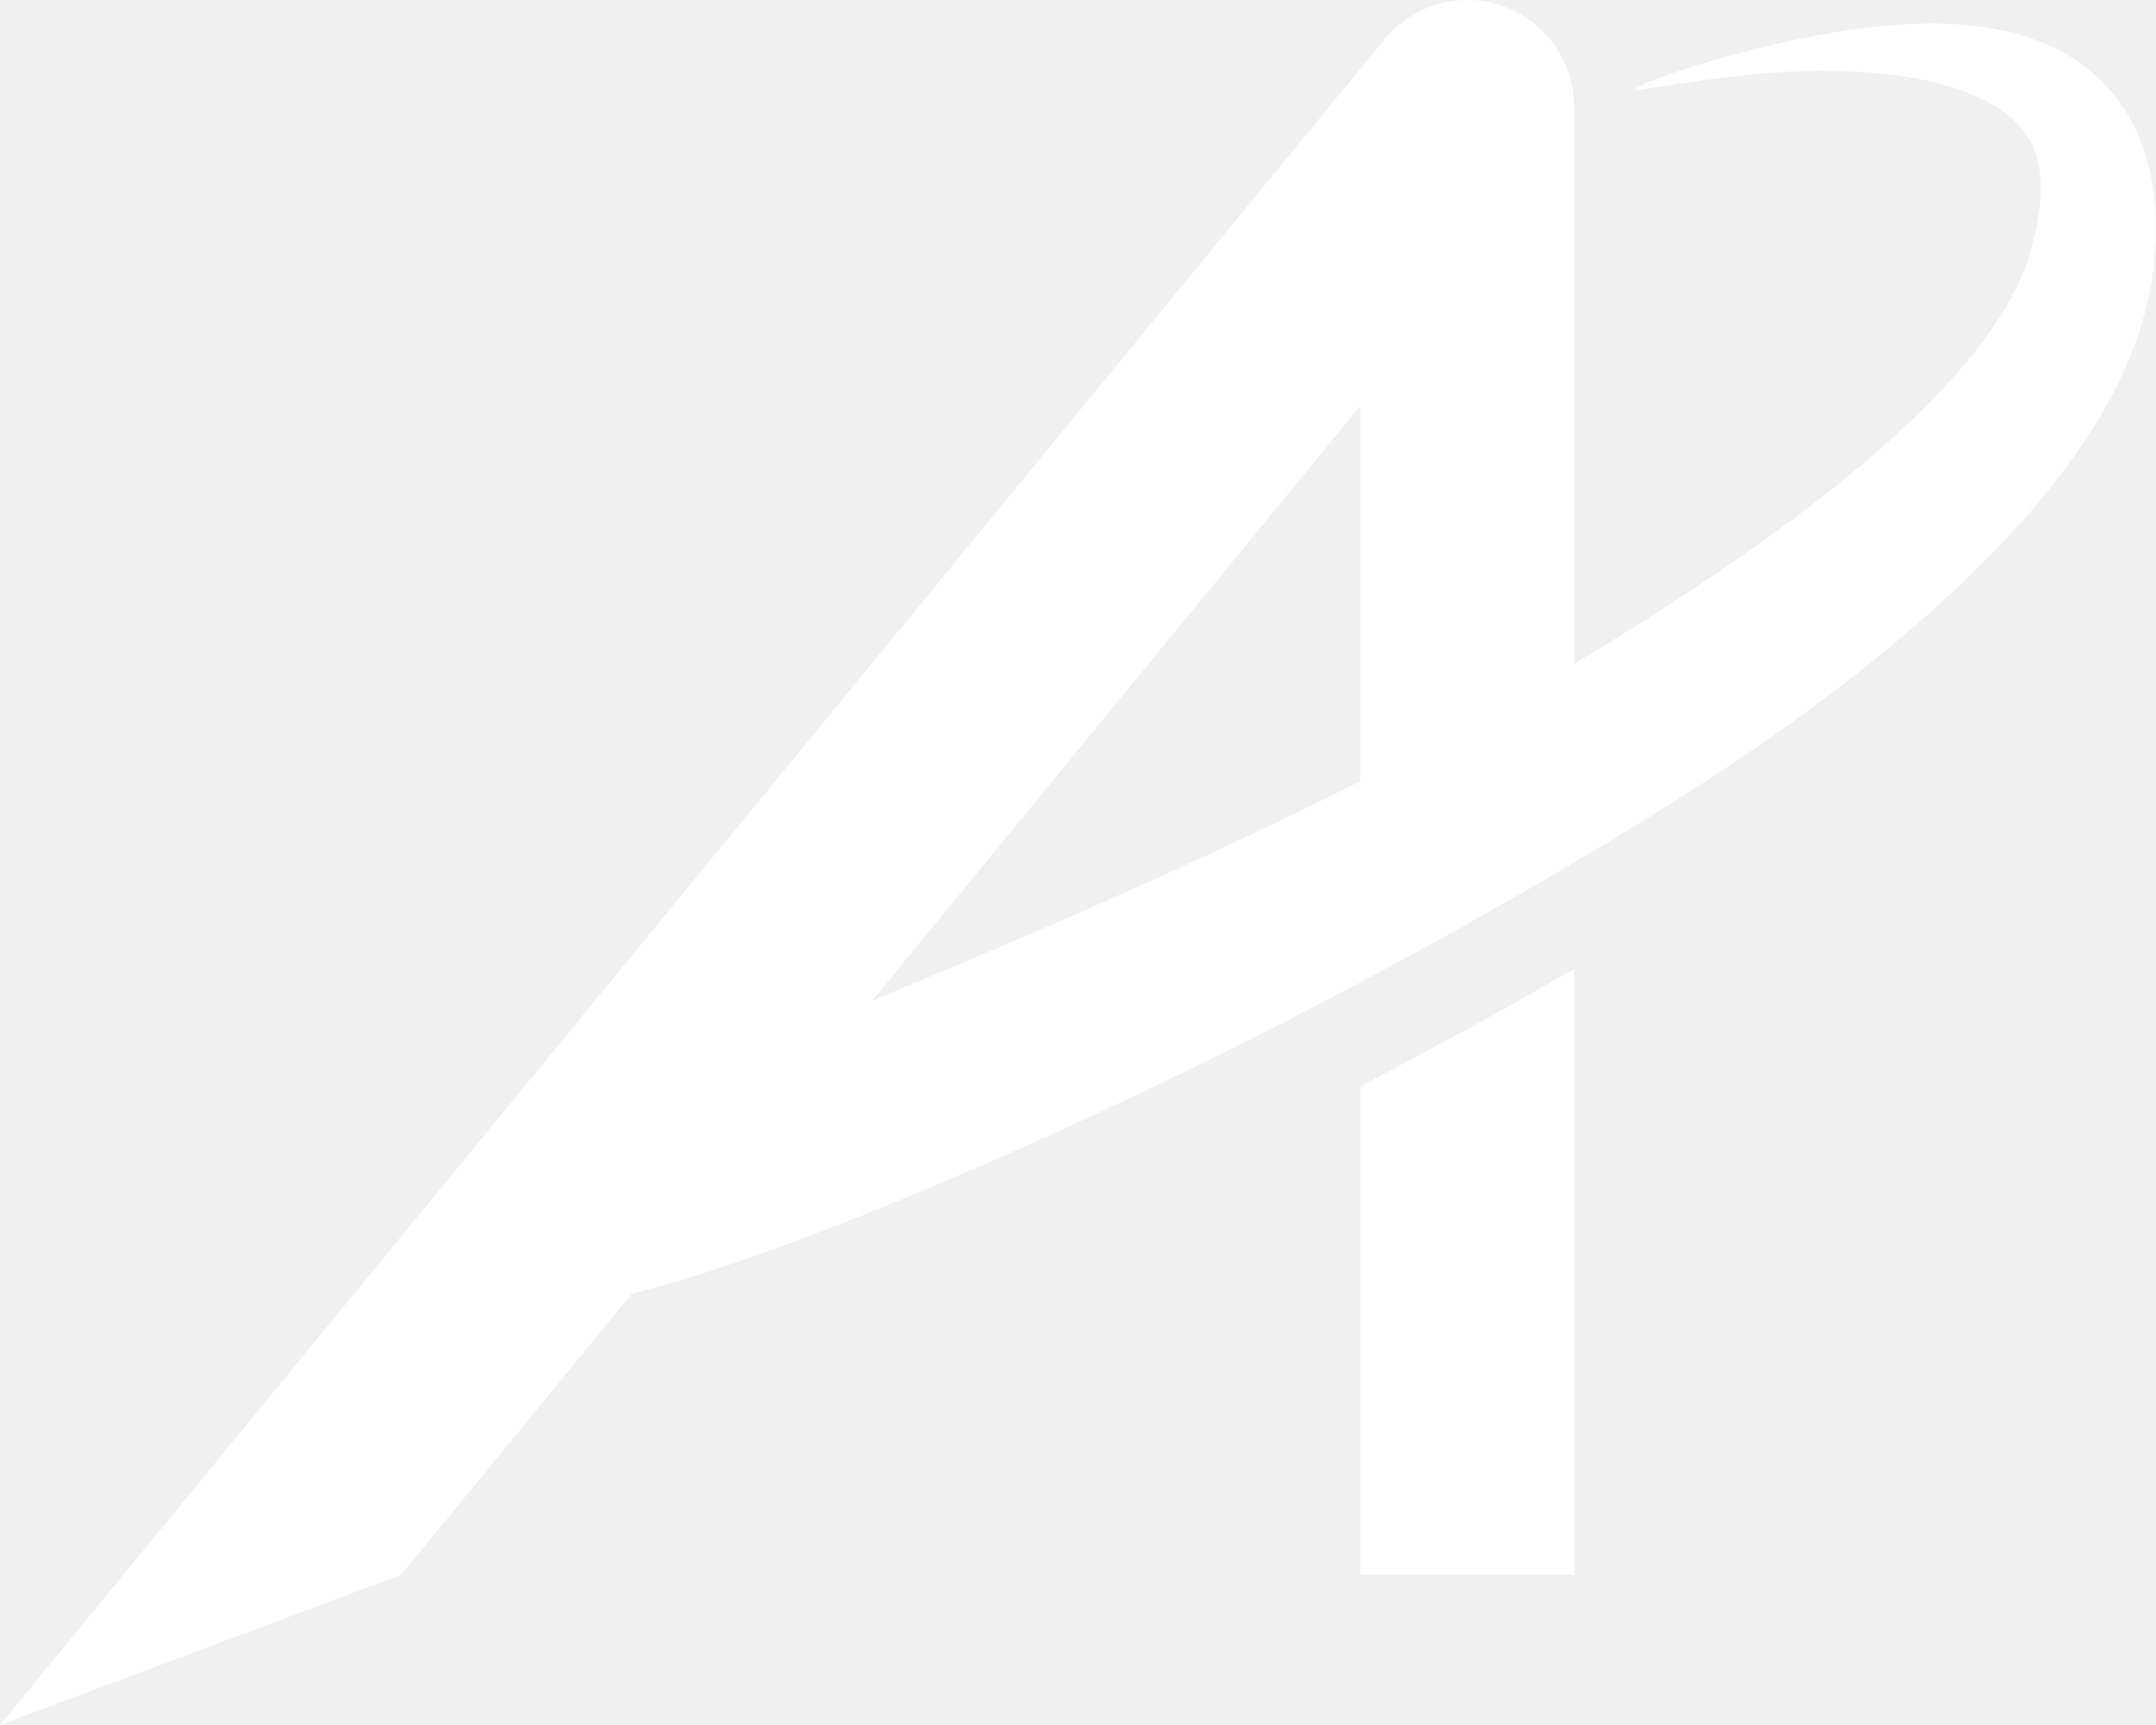
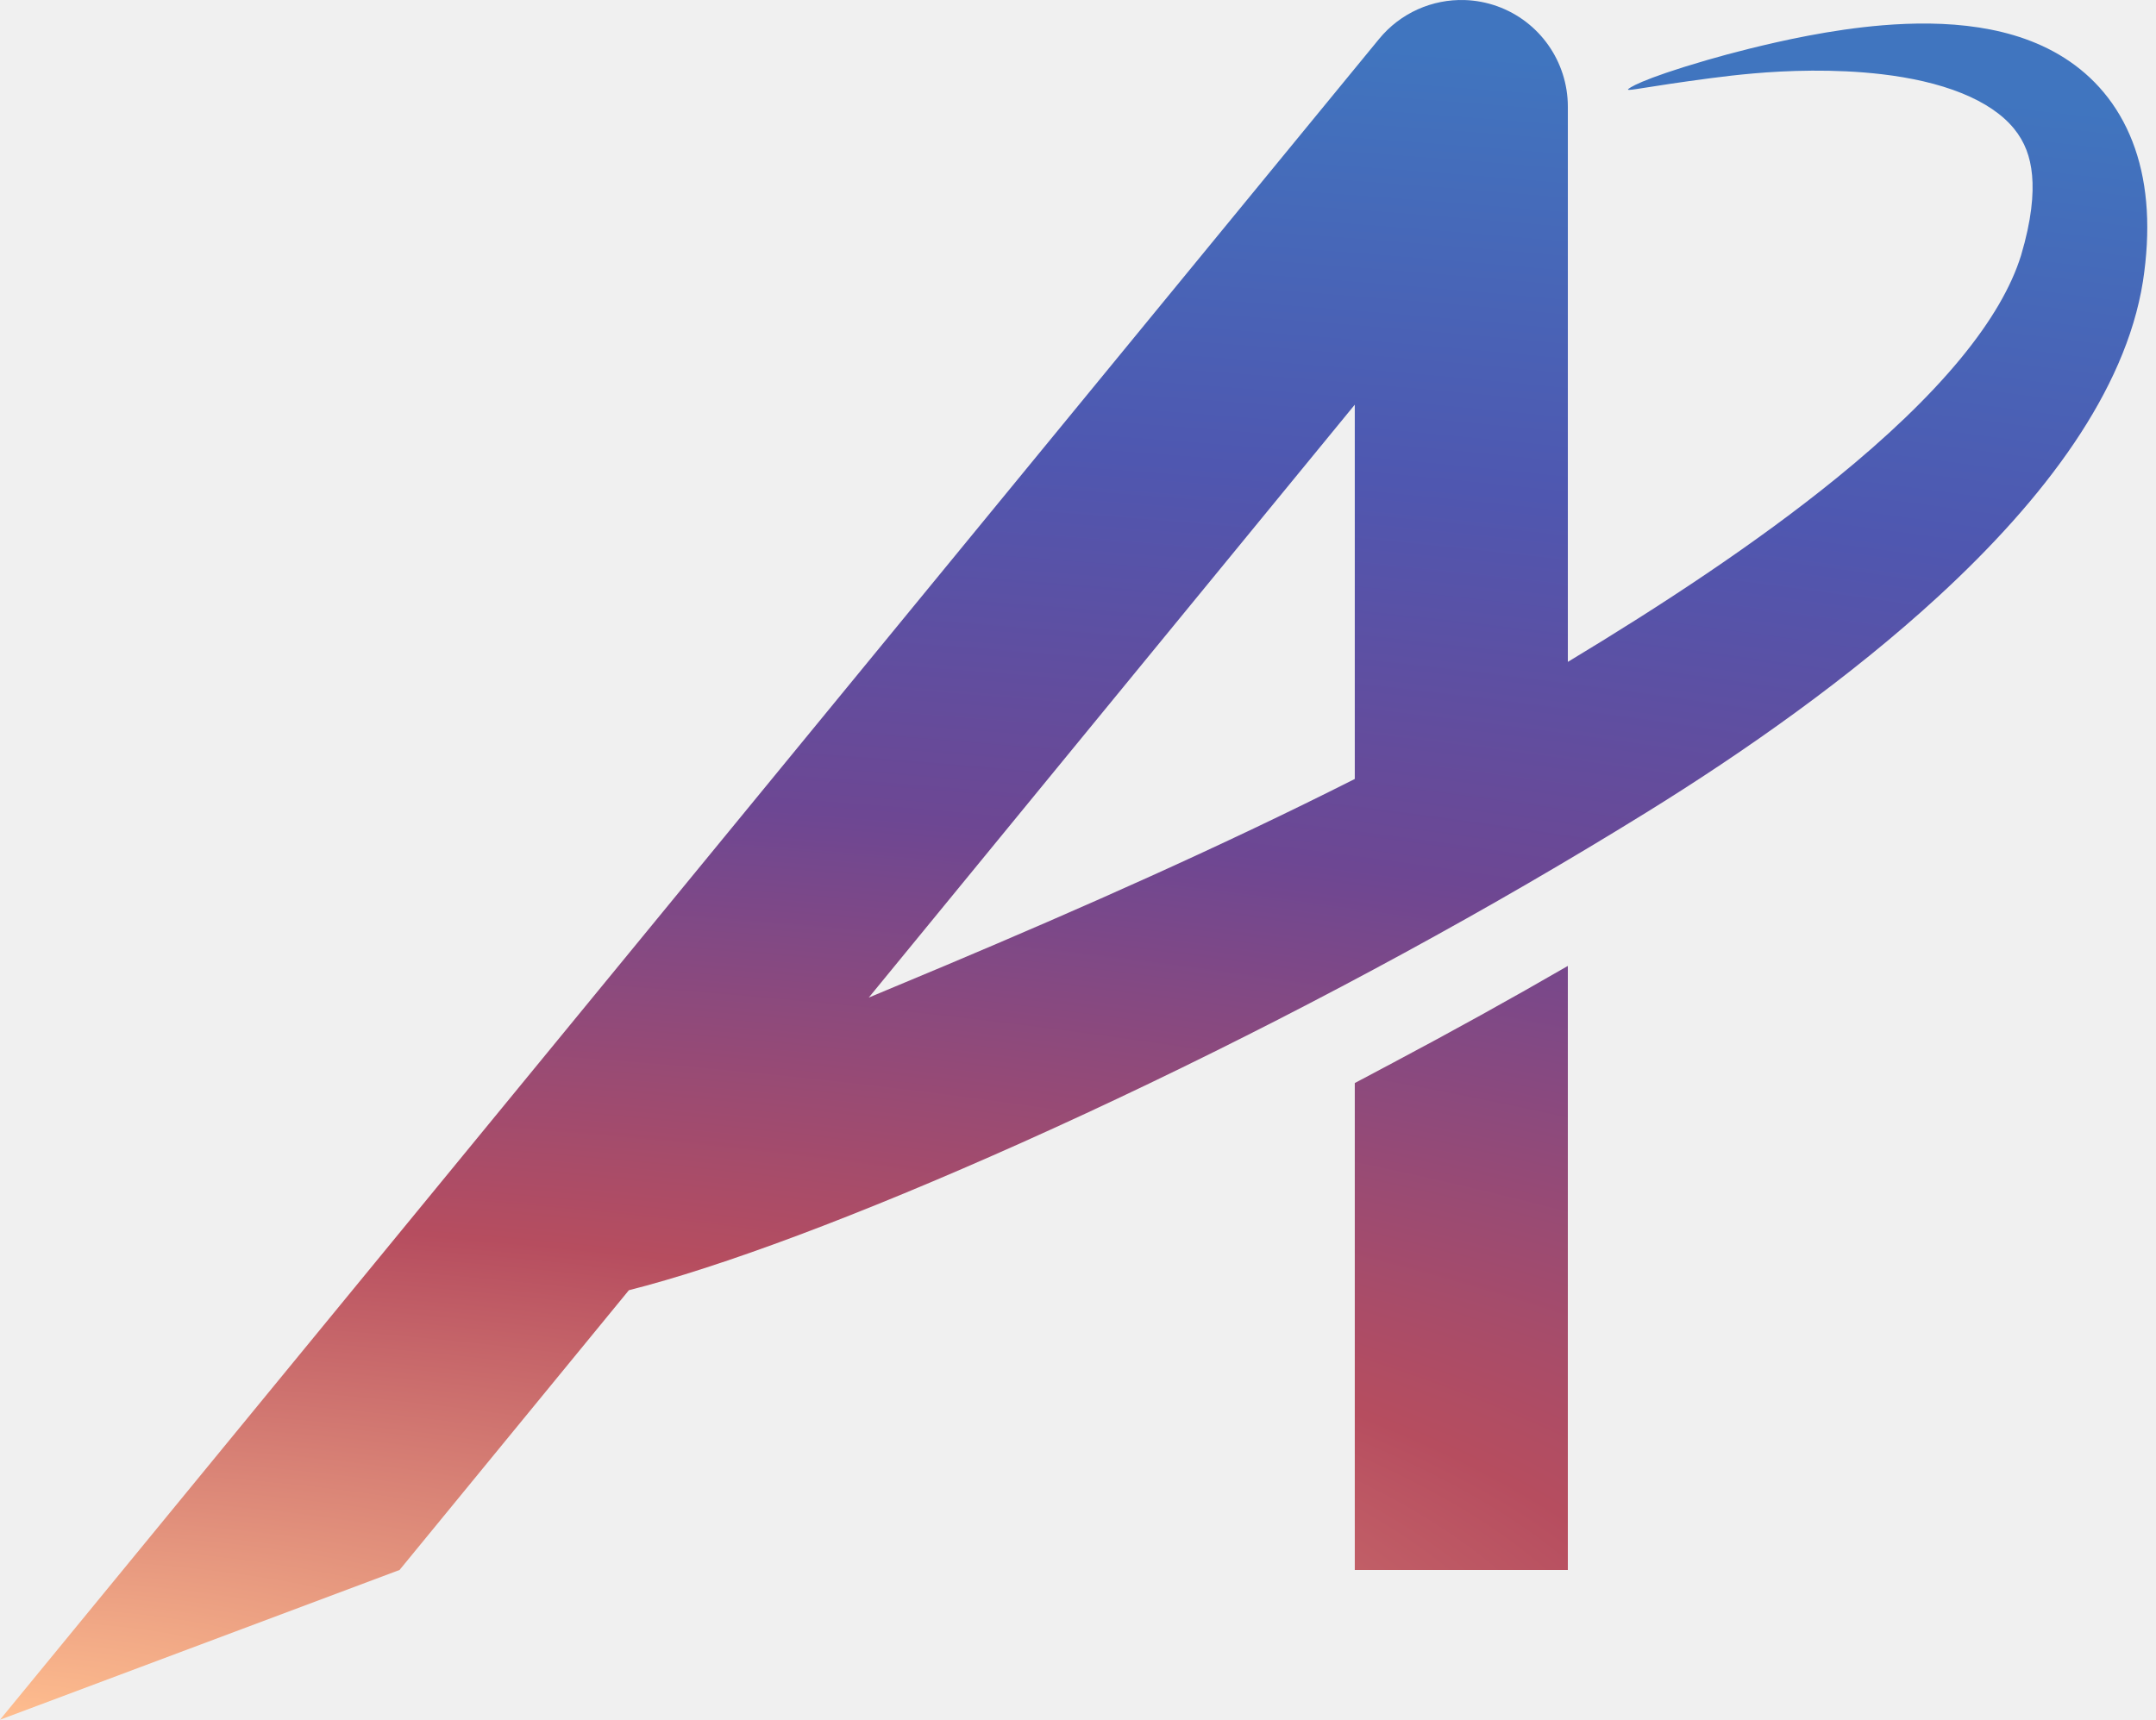
- <svg xmlns="http://www.w3.org/2000/svg" width="375" height="300" viewBox="0 0 375 300" version="1.1" id="svg1">
-   <defs id="defs1" />
-   <g id="layer1" transform="matrix(1.001388,0,0,1,-19.45576,-83.93497)" style="fill:#ffffff">
-     <g id="g26" style="font-variation-settings:normal;vector-effect:none;fill:#ffffff;fill-opacity:1;stroke:none;stroke-width:1.372;stroke-linecap:butt;stroke-linejoin:miter;stroke-miterlimit:4;stroke-dasharray:none;stroke-dashoffset:0;stroke-opacity:1;-inkscape-stroke:none;stop-color:#000000" transform="matrix(10.02829,0,0,10.0503,-215.8264,-478.3254)">
-       <path id="path23" style="font-variation-settings:normal;baseline-shift:baseline;display:inline;overflow:visible;opacity:1;vector-effect:none;fill:#ffffff;fill-opacity:1;stroke:none;stroke-width:1.372;stroke-linecap:butt;stroke-linejoin:miter;stroke-miterlimit:4;stroke-dasharray:none;stroke-dashoffset:0;stroke-opacity:1;-inkscape-stroke:none;enable-background:accumulate;stop-color:#000000;stop-opacity:1" d="m 48.934,55.946 c -0.565,-0.019 -1.12,0.222 -1.492,0.675 L 23.459,85.794 30.408,83.195 47.019,62.969 v 7.375 l 3.705,-2.072 v -10.477 c -8.01e-4,-0.782 -0.492,-1.479 -1.228,-1.743 -0.184,-0.066 -0.374,-0.101 -0.562,-0.107 z m 1.791,16.765 c -0.992,0.573 -2.011,1.135 -3.043,1.682 l -0.662,0.351 v 8.452 h 3.705 z" />
-       <path style="font-variation-settings:normal;display:inline;vector-effect:none;fill:#ffffff;fill-opacity:1;fill-rule:nonzero;stroke:none;stroke-width:1.372;stroke-linecap:butt;stroke-linejoin:miter;stroke-miterlimit:4;stroke-dasharray:none;stroke-dashoffset:0;stroke-opacity:1;-inkscape-stroke:none;stop-color:#000000;stop-opacity:1" d="m 31.95,77.607 c -0.009,-0.197 -0.46,-0.722 -0.053,-1.18 0.725,-0.813 3.773,-1.945 8.005,-3.725 2.892,-1.216 5.909,-2.561 8.667,-4.044 0.699,-0.376 1.36,-0.749 1.979,-1.12 1.664,-0.995 3.399,-2.12 4.85,-3.297 0.86,-0.697 1.594,-1.393 2.155,-2.072 0.535,-0.649 0.883,-1.247 1.052,-1.792 0.092,-0.308 0.147,-0.574 0.176,-0.804 0.029,-0.229 0.031,-0.423 0.016,-0.587 -0.015,-0.165 -0.048,-0.309 -0.098,-0.438 -0.051,-0.131 -0.122,-0.255 -0.218,-0.372 -0.202,-0.246 -0.507,-0.452 -0.903,-0.612 -0.421,-0.17 -0.905,-0.273 -1.389,-0.33 -0.833,-0.098 -1.674,-0.064 -2.237,-0.015 -0.265,0.023 -0.514,0.052 -0.737,0.081 -1.122,0.147 -1.437,0.227 -1.446,0.198 -0.004,-0.013 0.184,-0.167 1.38,-0.513 0.22,-0.064 0.466,-0.13 0.731,-0.196 0.555,-0.137 1.415,-0.333 2.32,-0.407 0.523,-0.043 1.107,-0.049 1.674,0.039 0.527,0.082 1.087,0.252 1.581,0.592 0.242,0.167 0.468,0.374 0.664,0.63 0.194,0.253 0.352,0.545 0.466,0.875 0.114,0.328 0.182,0.687 0.205,1.073 0.023,0.386 4.65e-4,0.799 -0.067,1.237 -0.154,0.972 -0.595,1.916 -1.193,2.801 -0.628,0.93 -1.448,1.823 -2.358,2.659 -1.536,1.411 -3.373,2.7 -5.097,3.764 -0.648,0.4 -1.328,0.808 -2.045,1.223 -2.812,1.629 -5.865,3.187 -8.798,4.498 -4.281,1.913 -7.528,2.957 -8.589,2.787 -0.608,-0.097 -0.584,-0.799 -0.697,-0.955 z" id="path25" />
-     </g>
-   </g>
+ <svg xmlns="http://www.w3.org/2000/svg" xmlns:xlink="http://www.w3.org/1999/xlink" width="564" height="450" viewBox="0 0 376 300" version="1.1">
+   <defs id="defs1">
+     <linearGradient id="linearGradient9">
+       <stop offset="0" style="stop-color:#ffbe8f;stop-opacity:1;" id="stop5" />
+       <stop offset="0.291" style="stop-color:#b64d5f;stop-opacity:1;" id="stop6" />
+       <stop offset="0.545" style="stop-color:#6d4793;stop-opacity:1;" id="stop7" />
+       <stop offset="0.757" style="stop-color:#4f57b0;stop-opacity:1;" id="stop8" />
+       <stop offset="1" style="stop-color:#4075bf;stop-opacity:1;" id="stop9" />
+     </linearGradient>
+     <radialGradient xlink:href="#linearGradient9" id="radialGradient23" gradientUnits="userSpaceOnUse" gradientTransform="matrix(20.05659,6.5074866e-7,-0.1282052,5.873311,-470.7334,-461.6729)" cx="24.299" cy="129.684" fx="24.299" fy="129.684" r="51.056" />
+   </defs>
+   <path id="path18" style="font-weight:596;font-size:31.404px;font-family:'Red Hat Display';-inkscape-font-specification:'Red Hat Display weight=596';font-variation-settings:normal;letter-spacing:-1.227px;display:inline;vector-effect:none;fill:url(#radialGradient23);fill-opacity:1;stroke:none;stroke-width:13.778;stroke-linecap:butt;stroke-linejoin:miter;stroke-miterlimit:4;stroke-dasharray:none;stroke-dashoffset:0;stroke-opacity:1;-inkscape-stroke:none;stop-color:#000000" d="m 255.47,0.01 c -5.667,-0.188 -11.233,2.234 -14.966,6.788 L 0,300 69.681,273.876 109.676,225.073 c 15.981,-4.03 39.984,-12.965 68.59,-25.776 29.408,-13.17 60.026,-28.834 88.225,-45.204 7.187,-4.172 14.011,-8.269 20.509,-12.289 17.287,-10.694 35.711,-23.65 51.112,-37.832 9.123,-8.401 17.352,-17.384 23.648,-26.727 5.997,-8.898 10.418,-18.39 11.962,-28.155 0.674,-4.401 0.9,-8.548 0.669,-12.431 -0.231,-3.88 -0.918,-7.482 -2.06,-10.78 -1.149,-3.32 -2.731,-6.253 -4.674,-8.796 -1.961,-2.566 -4.226,-4.652 -6.655,-6.329 -4.959,-3.425 -10.571,-5.133 -15.858,-5.954 -5.695,-0.885 -11.543,-0.821 -16.792,-0.391 -9.073,0.745 -17.703,2.71 -23.268,4.086 -2.657,0.657 -5.123,1.328 -7.333,1.969 -11.802,3.424 -13.817,4.976 -13.837,5.152 -1e-5,6.63e-4 -4e-5,0.003 0,0.004 v 0.001 0.001 c 0.091,0.29 3.248,-0.514 14.5,-1.995 2.24,-0.295 4.735,-0.584 7.391,-0.818 5.646,-0.498 14.084,-0.841 22.434,0.148 4.858,0.576 9.71,1.607 13.93,3.318 3.971,1.61 7.028,3.68 9.055,6.152 0.963,1.175 1.674,2.415 2.182,3.736 0.499,1.297 0.832,2.751 0.983,4.406 0.151,1.656 0.127,3.606 -0.159,5.904 -0.288,2.313 -0.844,4.987 -1.763,8.078 -1.698,5.474 -5.179,11.49 -10.548,18.01 -5.621,6.826 -12.989,13.814 -21.611,20.823 -14.042,11.415 -30.731,22.34 -46.88,32.079 V 18.598 c -0.008,-7.857 -4.937,-14.866 -12.319,-17.512 -1.846,-0.661 -3.749,-1.013 -5.638,-1.076 z M 236.27,70.596 v 65.292 c -23.23,11.741 -47.719,22.567 -71.368,32.534 -4.608,1.942 -9.076,3.808 -13.389,5.6 z M 273.427,168.503 c -9.95,5.758 -20.166,11.412 -30.518,16.905 l -6.639,3.526 v 84.943 h 37.158 z" />
</svg>
